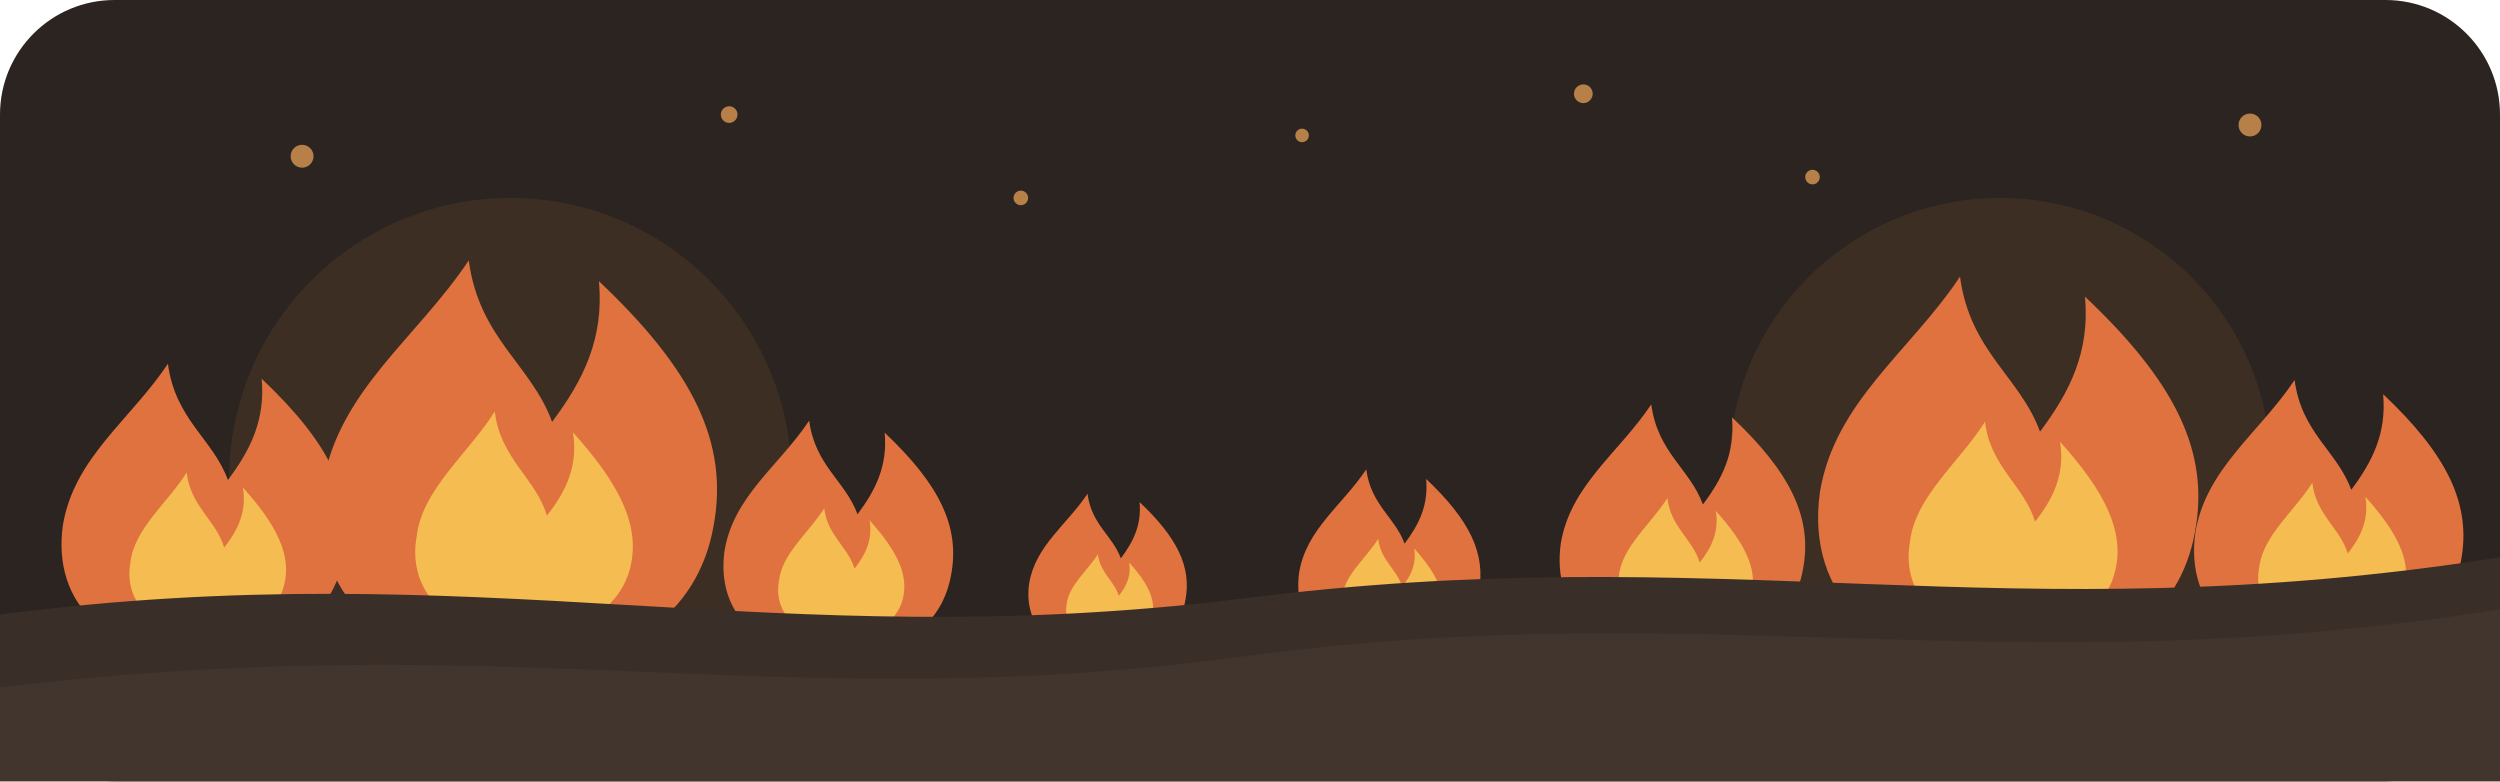
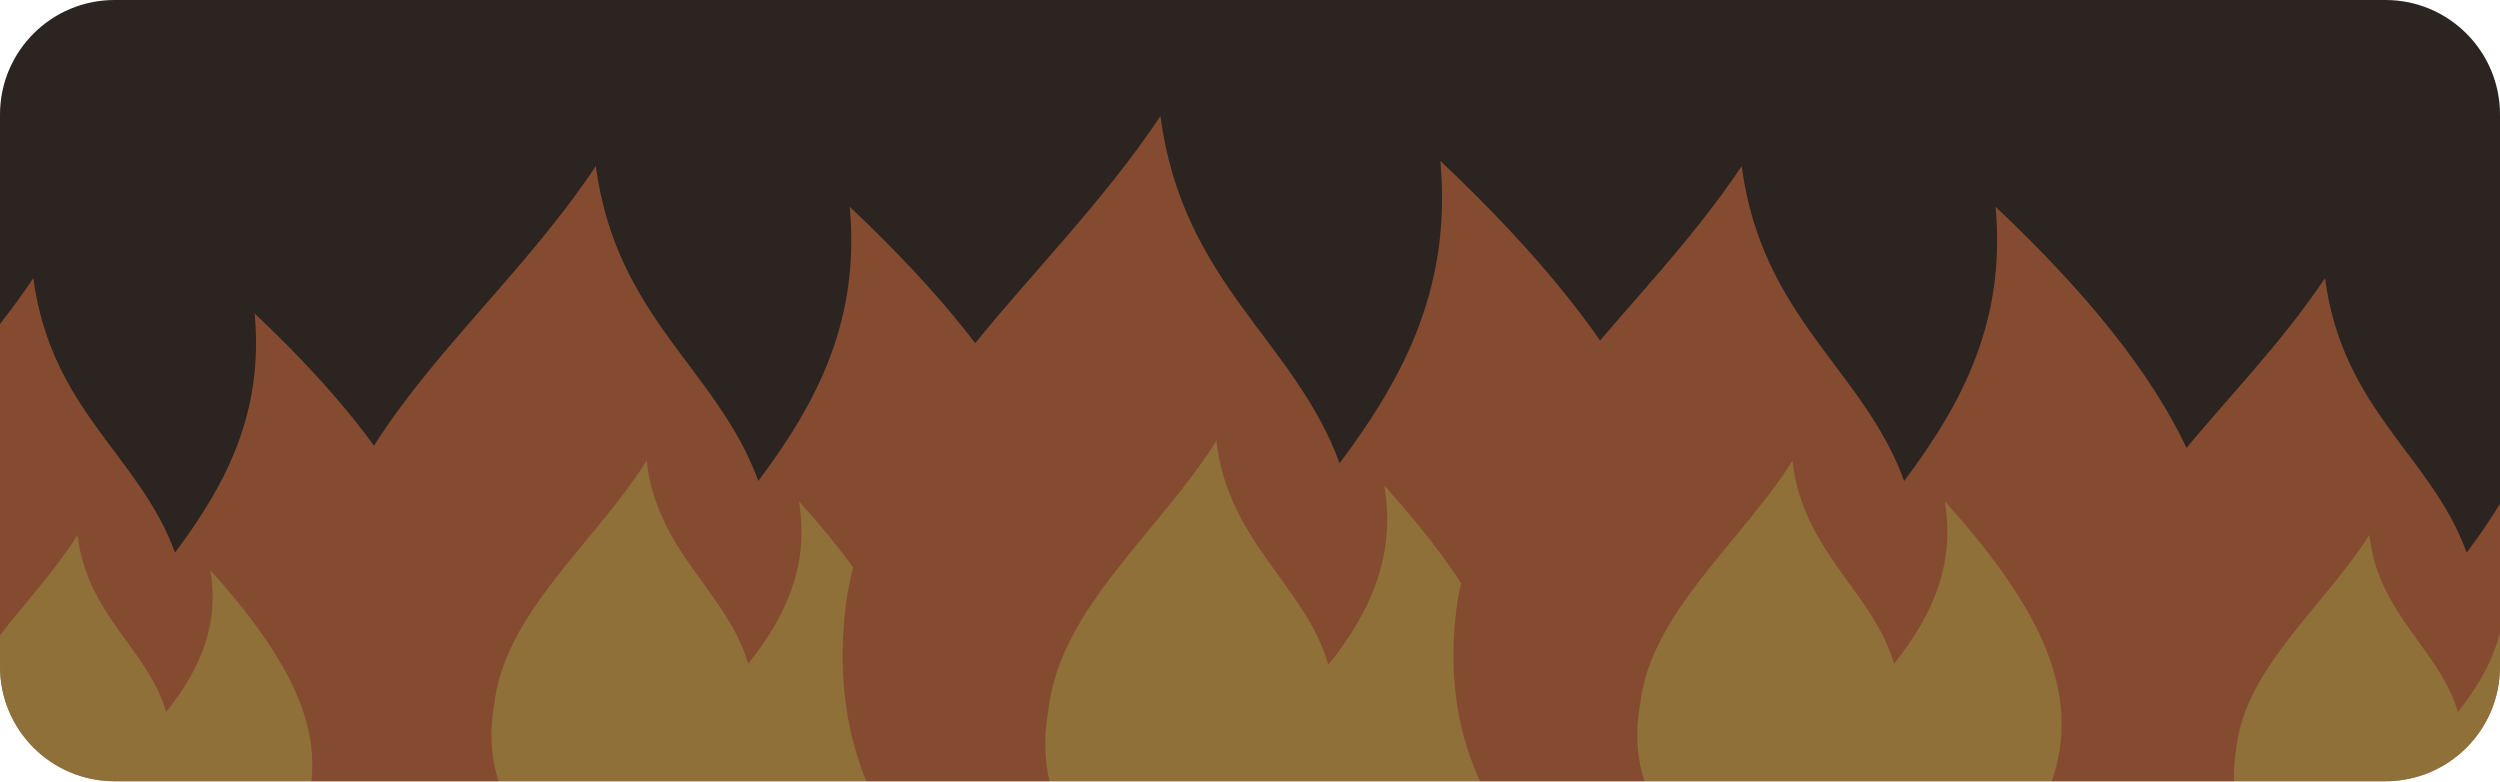
<svg xmlns="http://www.w3.org/2000/svg" xmlns:xlink="http://www.w3.org/1999/xlink" viewBox="0 0 480 150" role="img" aria-label="Fireplace artwork">
  <defs>
+     <clipPath id="fireplace-frame">
+       <rect width="480" height="150" rx="22" />
+     </clipPath>
    <g id="flame">
      <path d="M0 0c-24 0-39-14-36-35 3-18 18-28 28-43 2 15 12 20 16 31 6-8 10-16 9-27 18 17 25 31 22 47-3 17-17 27-39 27z" fill="#E0723F" />
      <path d="M1-6c-12 0-21-8-19-19 1-9 10-16 15-24 1 9 8 13 10 20 4-5 6-10 5-16 9 10 13 18 11 26-2 8-10 13-22 13z" fill="#F5BC52" />
    </g>
  </defs>
-   <rect width="480" height="150" rx="22" fill="#2B2420" />
-   <circle cx="98" cy="92" r="54" fill="#3D2E24" />
-   <circle cx="384" cy="90" r="52" fill="#3D2E24" />
-   <g fill="#F2A65A" opacity=".7">
-     <circle cx="58" cy="30" r="2.2" />
-     <circle cx="140" cy="22" r="1.6" />
-     <circle cx="196" cy="38" r="1.4" />
-     <circle cx="250" cy="26" r="1.3" />
-     <circle cx="304" cy="18" r="1.8" />
-     <circle cx="348" cy="34" r="1.4" />
-     <circle cx="432" cy="24" r="2.2" />
+   <g clip-path="url(#fireplace-frame)">
+     <rect width="480" height="150" fill="#2B2420" />
+     <g opacity=".5">
+       <use xlink:href="#flame" href="#flame" transform="translate(20 186) scale(1.7)" />
+       <use xlink:href="#flame" href="#flame" transform="translate(130 184) scale(1.95)" />
+       <use xlink:href="#flame" href="#flame" transform="translate(240 190) scale(2.15)" />
+       <use xlink:href="#flame" href="#flame" transform="translate(350 184) scale(1.95)" />
+       <use xlink:href="#flame" href="#flame" transform="translate(460 186) scale(1.7)" />
+     </g>
  </g>
-   <use xlink:href="#flame" href="#flame" transform="translate(38 126) scale(.72)" />
-   <use xlink:href="#flame" href="#flame" transform="translate(98 128) scale(1)" />
-   <use xlink:href="#flame" href="#flame" transform="translate(160 126) scale(.58)" />
-   <use xlink:href="#flame" href="#flame" transform="translate(212 126) scale(.4)" />
-   <use xlink:href="#flame" href="#flame" transform="translate(266 126) scale(.46)" />
-   <use xlink:href="#flame" href="#flame" transform="translate(322 126) scale(.62)" />
-   <use xlink:href="#flame" href="#flame" transform="translate(384 128) scale(.96)" />
-   <use xlink:href="#flame" href="#flame" transform="translate(446 126) scale(.68)" />
-   <path d="M0 118c92-12 148 8 238-3 93-12 147 7 242-8v43H0z" fill="#3A2F28" />
-   <path d="M0 132c100-12 150 6 239-6 90-12 146 6 241-9v33H0z" fill="#44372E" opacity=".8" />
</svg>
